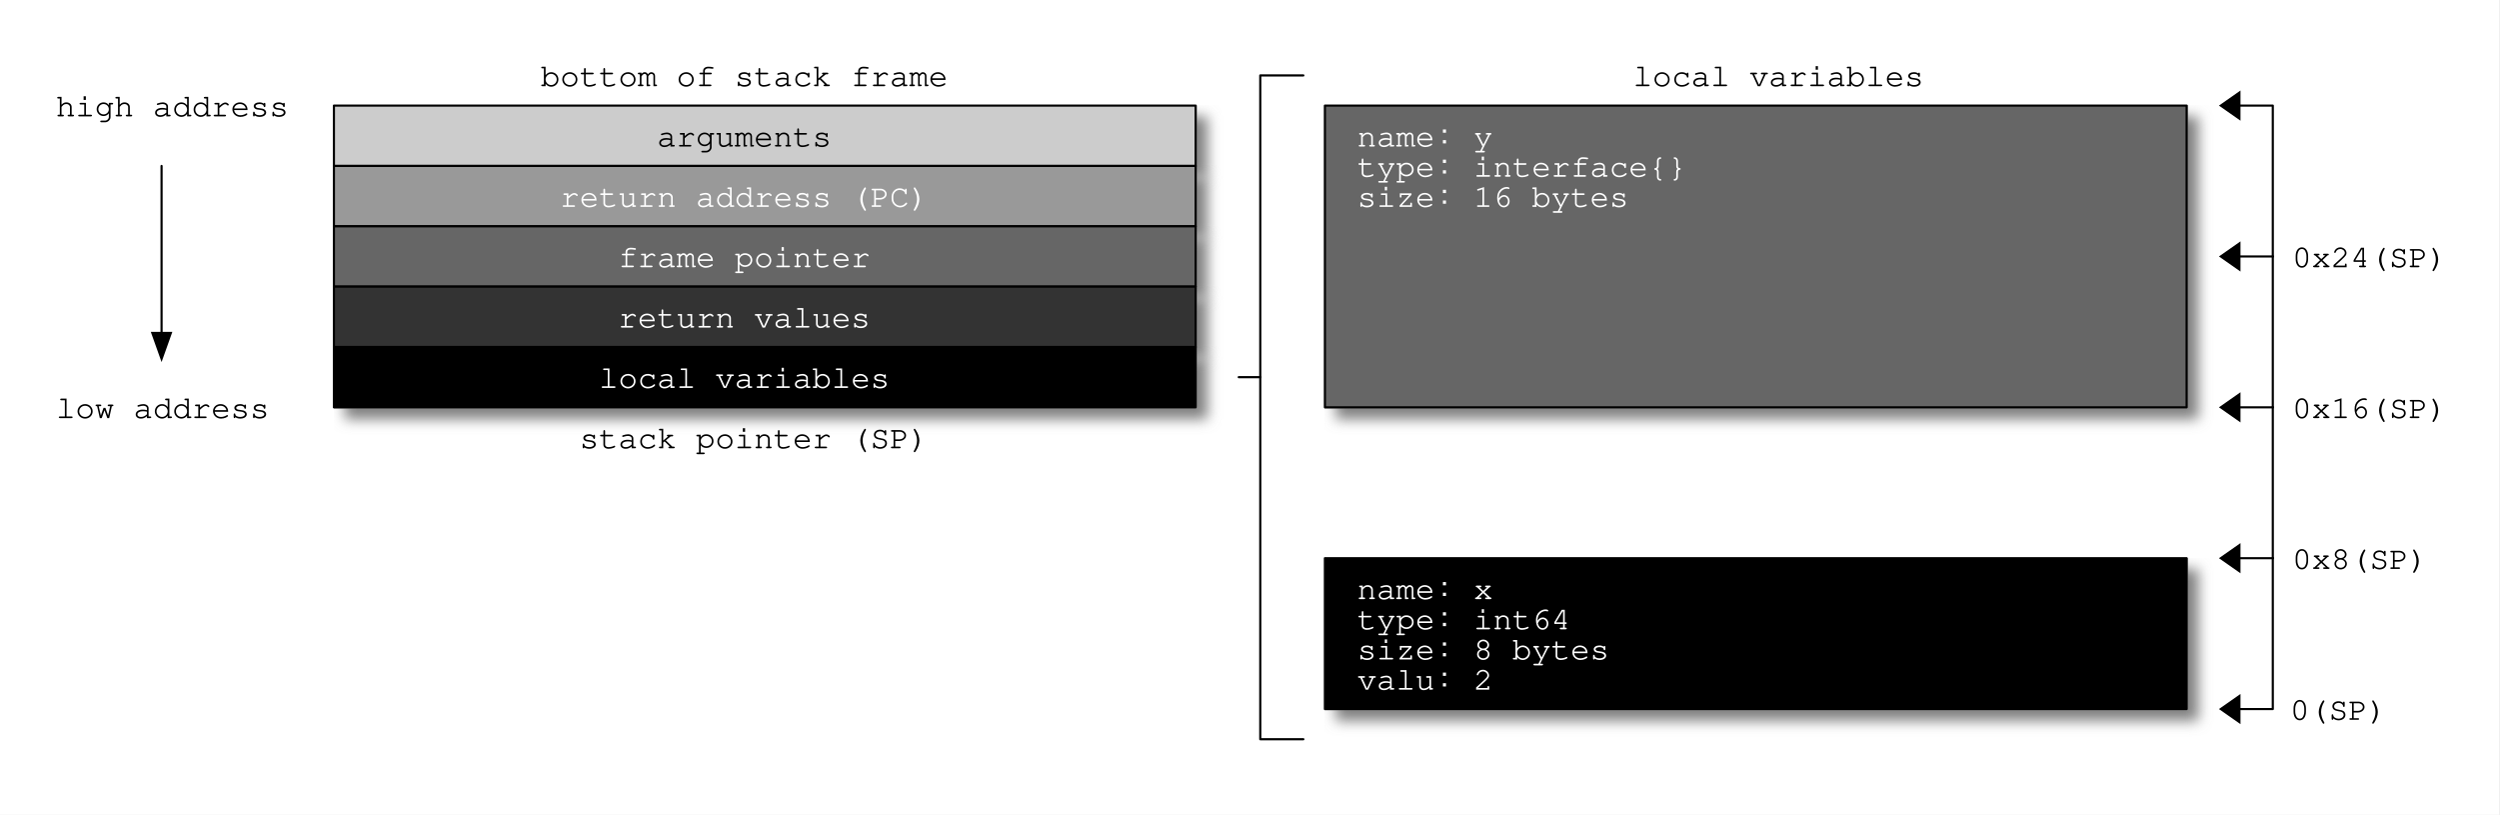
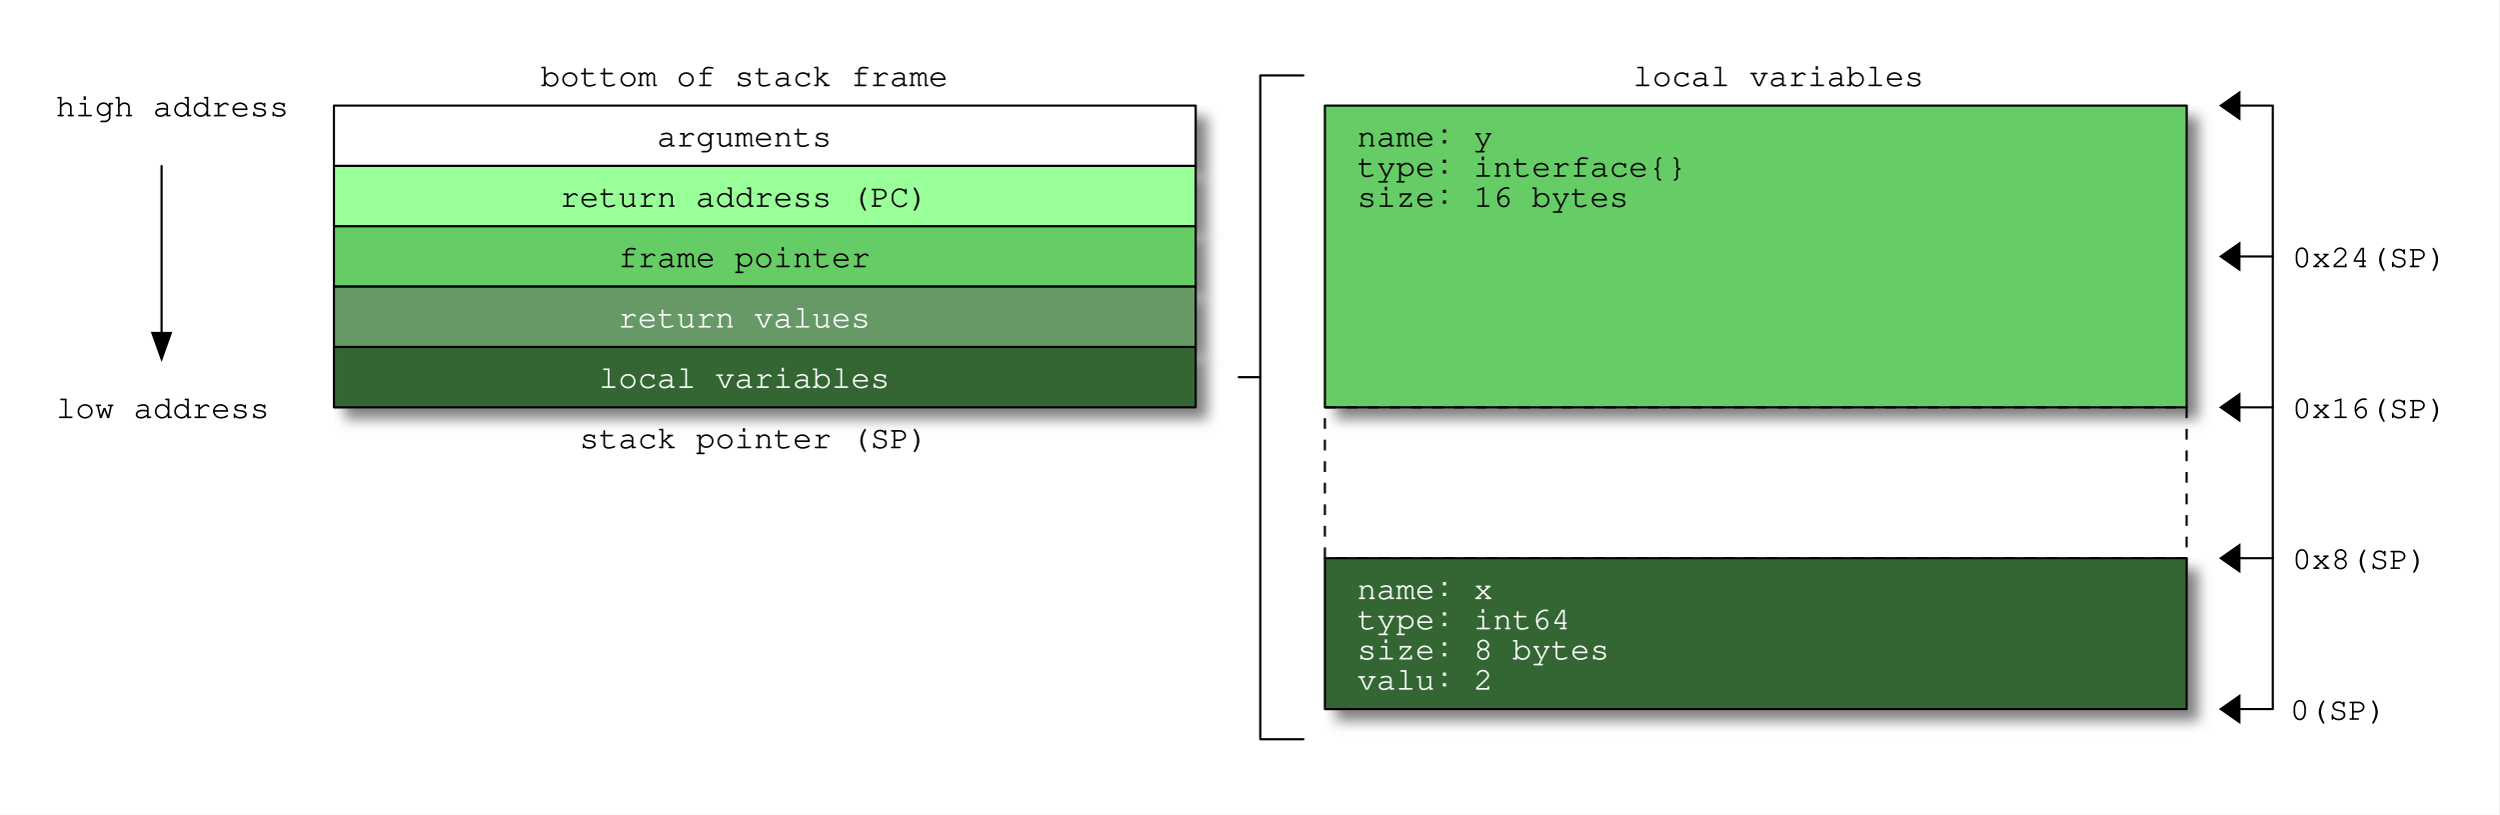
<svg xmlns="http://www.w3.org/2000/svg" width="1160" height="378" shape-rendering="geometricPrecision" version="1.0">
  <defs>
    <filter id="f2" x="0" y="0" width="200%" height="200%">
      <feOffset result="offOut" in="SourceGraphic" dx="5" dy="5" />
      <feGaussianBlur result="blurOut" in="offOut" stdDeviation="3" />
      <feBlend in="SourceGraphic" in2="blurOut" mode="normal" />
    </filter>
  </defs>
  <g stroke-width="1" stroke-linecap="square" stroke-linejoin="round">
    <rect x="0" y="0" width="1160" height="378" style="fill: #ffffff" />
    <path stroke="gray" fill="gray" filter="url(#f2)" d="M615.0 189.0 L615.0 49.0 L1015.0 49.0 L1015.0 189.0 z" />
    <path stroke="gray" fill="gray" filter="url(#f2)" d="M615.0 259.0 L1015.0 259.0 L1015.0 329.0 L615.0 329.0 z" />
    <path stroke="gray" fill="gray" filter="url(#f2)" d="M155.0 77.0 L555.0 77.0 L555.0 49.0 L155.0 49.0 z" />
    <path stroke="gray" fill="gray" filter="url(#f2)" d="M155.0 105.0 L555.0 105.0 L555.0 77.0 L155.0 77.0 z" />
    <path stroke="gray" fill="gray" filter="url(#f2)" d="M155.0 133.0 L155.0 105.0 L555.0 105.0 L555.0 133.0 z" />
    <path stroke="gray" fill="gray" filter="url(#f2)" d="M155.0 161.0 L155.0 133.0 L555.0 133.0 L555.0 161.0 z" />
    <path stroke="gray" fill="gray" filter="url(#f2)" d="M155.0 189.0 L155.0 161.0 L555.0 161.0 L555.0 189.0 z" />
-     <path stroke="#000000" stroke-width="1.0" stroke-linecap="round" stroke-linejoin="round" fill="#666666" d="M615.0 189.0 L615.0 49.0 L1015.0 49.0 L1015.0 189.0 z" />
-     <path stroke="#000000" stroke-width="1.0" stroke-linecap="round" stroke-linejoin="round" fill="#000000" d="M615.0 259.0 L1015.0 259.0 L1015.0 329.0 L615.0 329.0 z" />
-     <path stroke="#000000" stroke-width="1.0" stroke-linecap="round" stroke-linejoin="round" fill="#cccccc" d="M155.0 77.0 L555.0 77.0 L555.0 49.0 L155.0 49.0 z" />
-     <path stroke="#000000" stroke-width="1.0" stroke-linecap="round" stroke-linejoin="round" fill="#999999" d="M155.0 105.0 L555.0 105.0 L555.0 77.0 L155.0 77.0 z" />
-     <path stroke="#000000" stroke-width="1.0" stroke-linecap="round" stroke-linejoin="round" fill="#666666" d="M155.0 133.0 L155.0 105.0 L555.0 105.0 L555.0 133.0 z" />
-     <path stroke="#000000" stroke-width="1.0" stroke-linecap="round" stroke-linejoin="round" fill="#333333" d="M155.0 161.0 L155.0 133.0 L555.0 133.0 L555.0 161.0 z" />
-     <path stroke="#000000" stroke-width="1.0" stroke-linecap="round" stroke-linejoin="round" fill="#000000" d="M155.0 189.0 L155.0 161.0 L555.0 161.0 L555.0 189.0 z" />
+     <path stroke="#000000" stroke-width="1.0" stroke-linecap="round" stroke-linejoin="round" fill="#66cc66" d="M615.0 189.0 L615.0 49.0 L1015.0 49.0 L1015.0 189.0 z" />
+     <path stroke="#000000" stroke-width="1.0" stroke-dasharray="5.0,5.0" stroke-miterlimit="0" stroke-linecap="butt" stroke-linejoin="round" fill="none" d="M615.0 189.0 L1015.0 189.0 L1015.0 259.0 L615.0 259.0 z" />
+     <path stroke="#000000" stroke-width="1.0" stroke-linecap="round" stroke-linejoin="round" fill="#336633" d="M615.0 259.0 L1015.0 259.0 L1015.0 329.0 L615.0 329.0 z" />
+     <path stroke="#000000" stroke-width="1.0" stroke-linecap="round" stroke-linejoin="round" fill="#ffffff" d="M155.0 77.0 L555.0 77.0 L555.0 49.0 L155.0 49.0 z" />
+     <path stroke="#000000" stroke-width="1.0" stroke-linecap="round" stroke-linejoin="round" fill="#99ff99" d="M155.0 105.0 L555.0 105.0 L555.0 77.0 L155.0 77.0 z" />
+     <path stroke="#000000" stroke-width="1.0" stroke-linecap="round" stroke-linejoin="round" fill="#66cc66" d="M155.0 133.0 L155.0 105.0 L555.0 105.0 L555.0 133.0 z" />
+     <path stroke="#000000" stroke-width="1.0" stroke-linecap="round" stroke-linejoin="round" fill="#669966" d="M155.0 161.0 L155.0 133.0 L555.0 133.0 L555.0 161.0 z" />
+     <path stroke="#000000" stroke-width="1.0" stroke-linecap="round" stroke-linejoin="round" fill="#336633" d="M155.0 189.0 L155.0 161.0 L555.0 161.0 L555.0 189.0 z" />
    <path stroke="#000000" stroke-width="1.0" stroke-linecap="round" stroke-linejoin="round" fill="none" d="M605.0 343.0 L585.0 343.0 L585.0 175.0 " />
    <path stroke="#000000" stroke-width="1.0" stroke-linecap="round" stroke-linejoin="round" fill="none" d="M585.0 175.0 L585.0 35.0 L605.0 35.0 " />
    <path stroke="#000000" stroke-width="1.0" stroke-linecap="round" stroke-linejoin="round" fill="none" d="M1055.0 259.0 L1055.0 329.0 L1035.0 329.0 " />
    <path stroke="#000000" stroke-width="1.0" stroke-linecap="round" stroke-linejoin="round" fill="none" d="M1055.0 119.0 L1055.0 49.0 L1035.0 49.0 " />
    <path stroke="none" stroke-width="1.0" stroke-linecap="round" stroke-linejoin="round" fill="#000000" d="M1040.0 42.0 L1030.0 49.0 L1040.0 56.0 z" />
    <path stroke="none" stroke-width="1.0" stroke-linecap="round" stroke-linejoin="round" fill="#000000" d="M1040.0 112.0 L1030.0 119.0 L1040.0 126.0 z" />
    <path stroke="none" stroke-width="1.0" stroke-linecap="round" stroke-linejoin="round" fill="#000000" d="M70.0 154.0 L75.0 168.0 L80.0 154.0 z" />
    <path stroke="none" stroke-width="1.0" stroke-linecap="round" stroke-linejoin="round" fill="#000000" d="M1040.0 182.0 L1030.0 189.0 L1040.0 196.0 z" />
    <path stroke="none" stroke-width="1.0" stroke-linecap="round" stroke-linejoin="round" fill="#000000" d="M1040.0 252.0 L1030.0 259.0 L1040.0 266.0 z" />
    <path stroke="none" stroke-width="1.0" stroke-linecap="round" stroke-linejoin="round" fill="#000000" d="M1040.0 322.0 L1030.0 329.0 L1040.0 336.0 z" />
    <path stroke="#000000" stroke-width="1.0" stroke-linecap="round" stroke-linejoin="round" fill="none" d="M75.0 77.0 L75.0 161.0 " />
    <path stroke="#000000" stroke-width="1.0" stroke-linecap="round" stroke-linejoin="round" fill="none" d="M585.0 175.0 L575.0 175.0 " />
    <path stroke="#000000" stroke-width="1.0" stroke-linecap="round" stroke-linejoin="round" fill="none" d="M1055.0 189.0 L1035.0 189.0 " />
    <path stroke="#000000" stroke-width="1.0" stroke-linecap="round" stroke-linejoin="round" fill="none" d="M1055.0 259.0 L1035.0 259.0 " />
    <path stroke="#000000" stroke-width="1.0" stroke-linecap="round" stroke-linejoin="round" fill="none" d="M1055.0 189.0 L1055.0 259.0 " />
    <path stroke="#000000" stroke-width="1.0" stroke-linecap="round" stroke-linejoin="round" fill="none" d="M1055.0 119.0 L1055.0 189.0 " />
    <path stroke="#000000" stroke-width="1.0" stroke-linecap="round" stroke-linejoin="round" fill="none" d="M1035.0 119.0 L1055.0 119.0 " />
    <text x="26" y="54" font-family="Courier" font-size="15" stroke="none" fill="#000000">high address</text>
    <text x="26" y="194" font-family="Courier" font-size="15" stroke="none" fill="#000000">low address</text>
    <text x="278" y="180" font-family="Courier" font-size="15" stroke="none" fill="#ffffff">local variables</text>
    <text x="269" y="208" font-family="Courier" font-size="15" stroke="none" fill="#000000">stack pointer (SP)</text>
-     <text x="287" y="124" font-family="Courier" font-size="15" stroke="none" fill="#ffffff">frame pointer</text>
+     <text x="287" y="124" font-family="Courier" font-size="15" stroke="none" fill="#000000">frame pointer</text>
    <text x="287" y="152" font-family="Courier" font-size="15" stroke="none" fill="#ffffff">return values</text>
    <text x="251" y="40" font-family="Courier" font-size="15" stroke="none" fill="#000000">bottom of stack frame</text>
-     <text x="260" y="96" font-family="Courier" font-size="15" stroke="none" fill="#ffffff">return address (PC)</text>
+     <text x="260" y="96" font-family="Courier" font-size="15" stroke="none" fill="#000000">return address (PC)</text>
    <text x="305" y="68" font-family="Courier" font-size="15" stroke="none" fill="#000000">arguments</text>
    <text x="630" y="278" font-family="Courier" font-size="15" stroke="none" fill="#ffffff">name꞉ x</text>
    <text x="630" y="292" font-family="Courier" font-size="15" stroke="none" fill="#ffffff">type꞉ int64</text>
    <text x="630" y="306" font-family="Courier" font-size="15" stroke="none" fill="#ffffff">size꞉ 8 bytes</text>
    <text x="630" y="320" font-family="Courier" font-size="15" stroke="none" fill="#ffffff">valu꞉ 2</text>
-     <text x="630" y="68" font-family="Courier" font-size="15" stroke="none" fill="#ffffff">name꞉ y</text>
-     <text x="630" y="82" font-family="Courier" font-size="15" stroke="none" fill="#ffffff">type꞉ interface{}</text>
-     <text x="630" y="96" font-family="Courier" font-size="15" stroke="none" fill="#ffffff">size꞉ 16 bytes</text>
+     <text x="630" y="68" font-family="Courier" font-size="15" stroke="none" fill="#000000">name꞉ y</text>
+     <text x="630" y="82" font-family="Courier" font-size="15" stroke="none" fill="#000000">type꞉ interface{}</text>
+     <text x="630" y="96" font-family="Courier" font-size="15" stroke="none" fill="#000000">size꞉ 16 bytes</text>
    <text x="758" y="40" font-family="Courier" font-size="15" stroke="none" fill="#000000">local variables</text>
    <text x="1064" y="194" font-family="Courier" font-size="15" stroke="none" fill="#000000">0x16(SP)</text>
    <text x="1064" y="124" font-family="Courier" font-size="15" stroke="none" fill="#000000">0x24(SP)</text>
    <text x="1064" y="264" font-family="Courier" font-size="15" stroke="none" fill="#000000">0x8(SP)</text>
    <text x="1063" y="334" font-family="Courier" font-size="15" stroke="none" fill="#000000">0(SP)</text>
  </g>
</svg>
